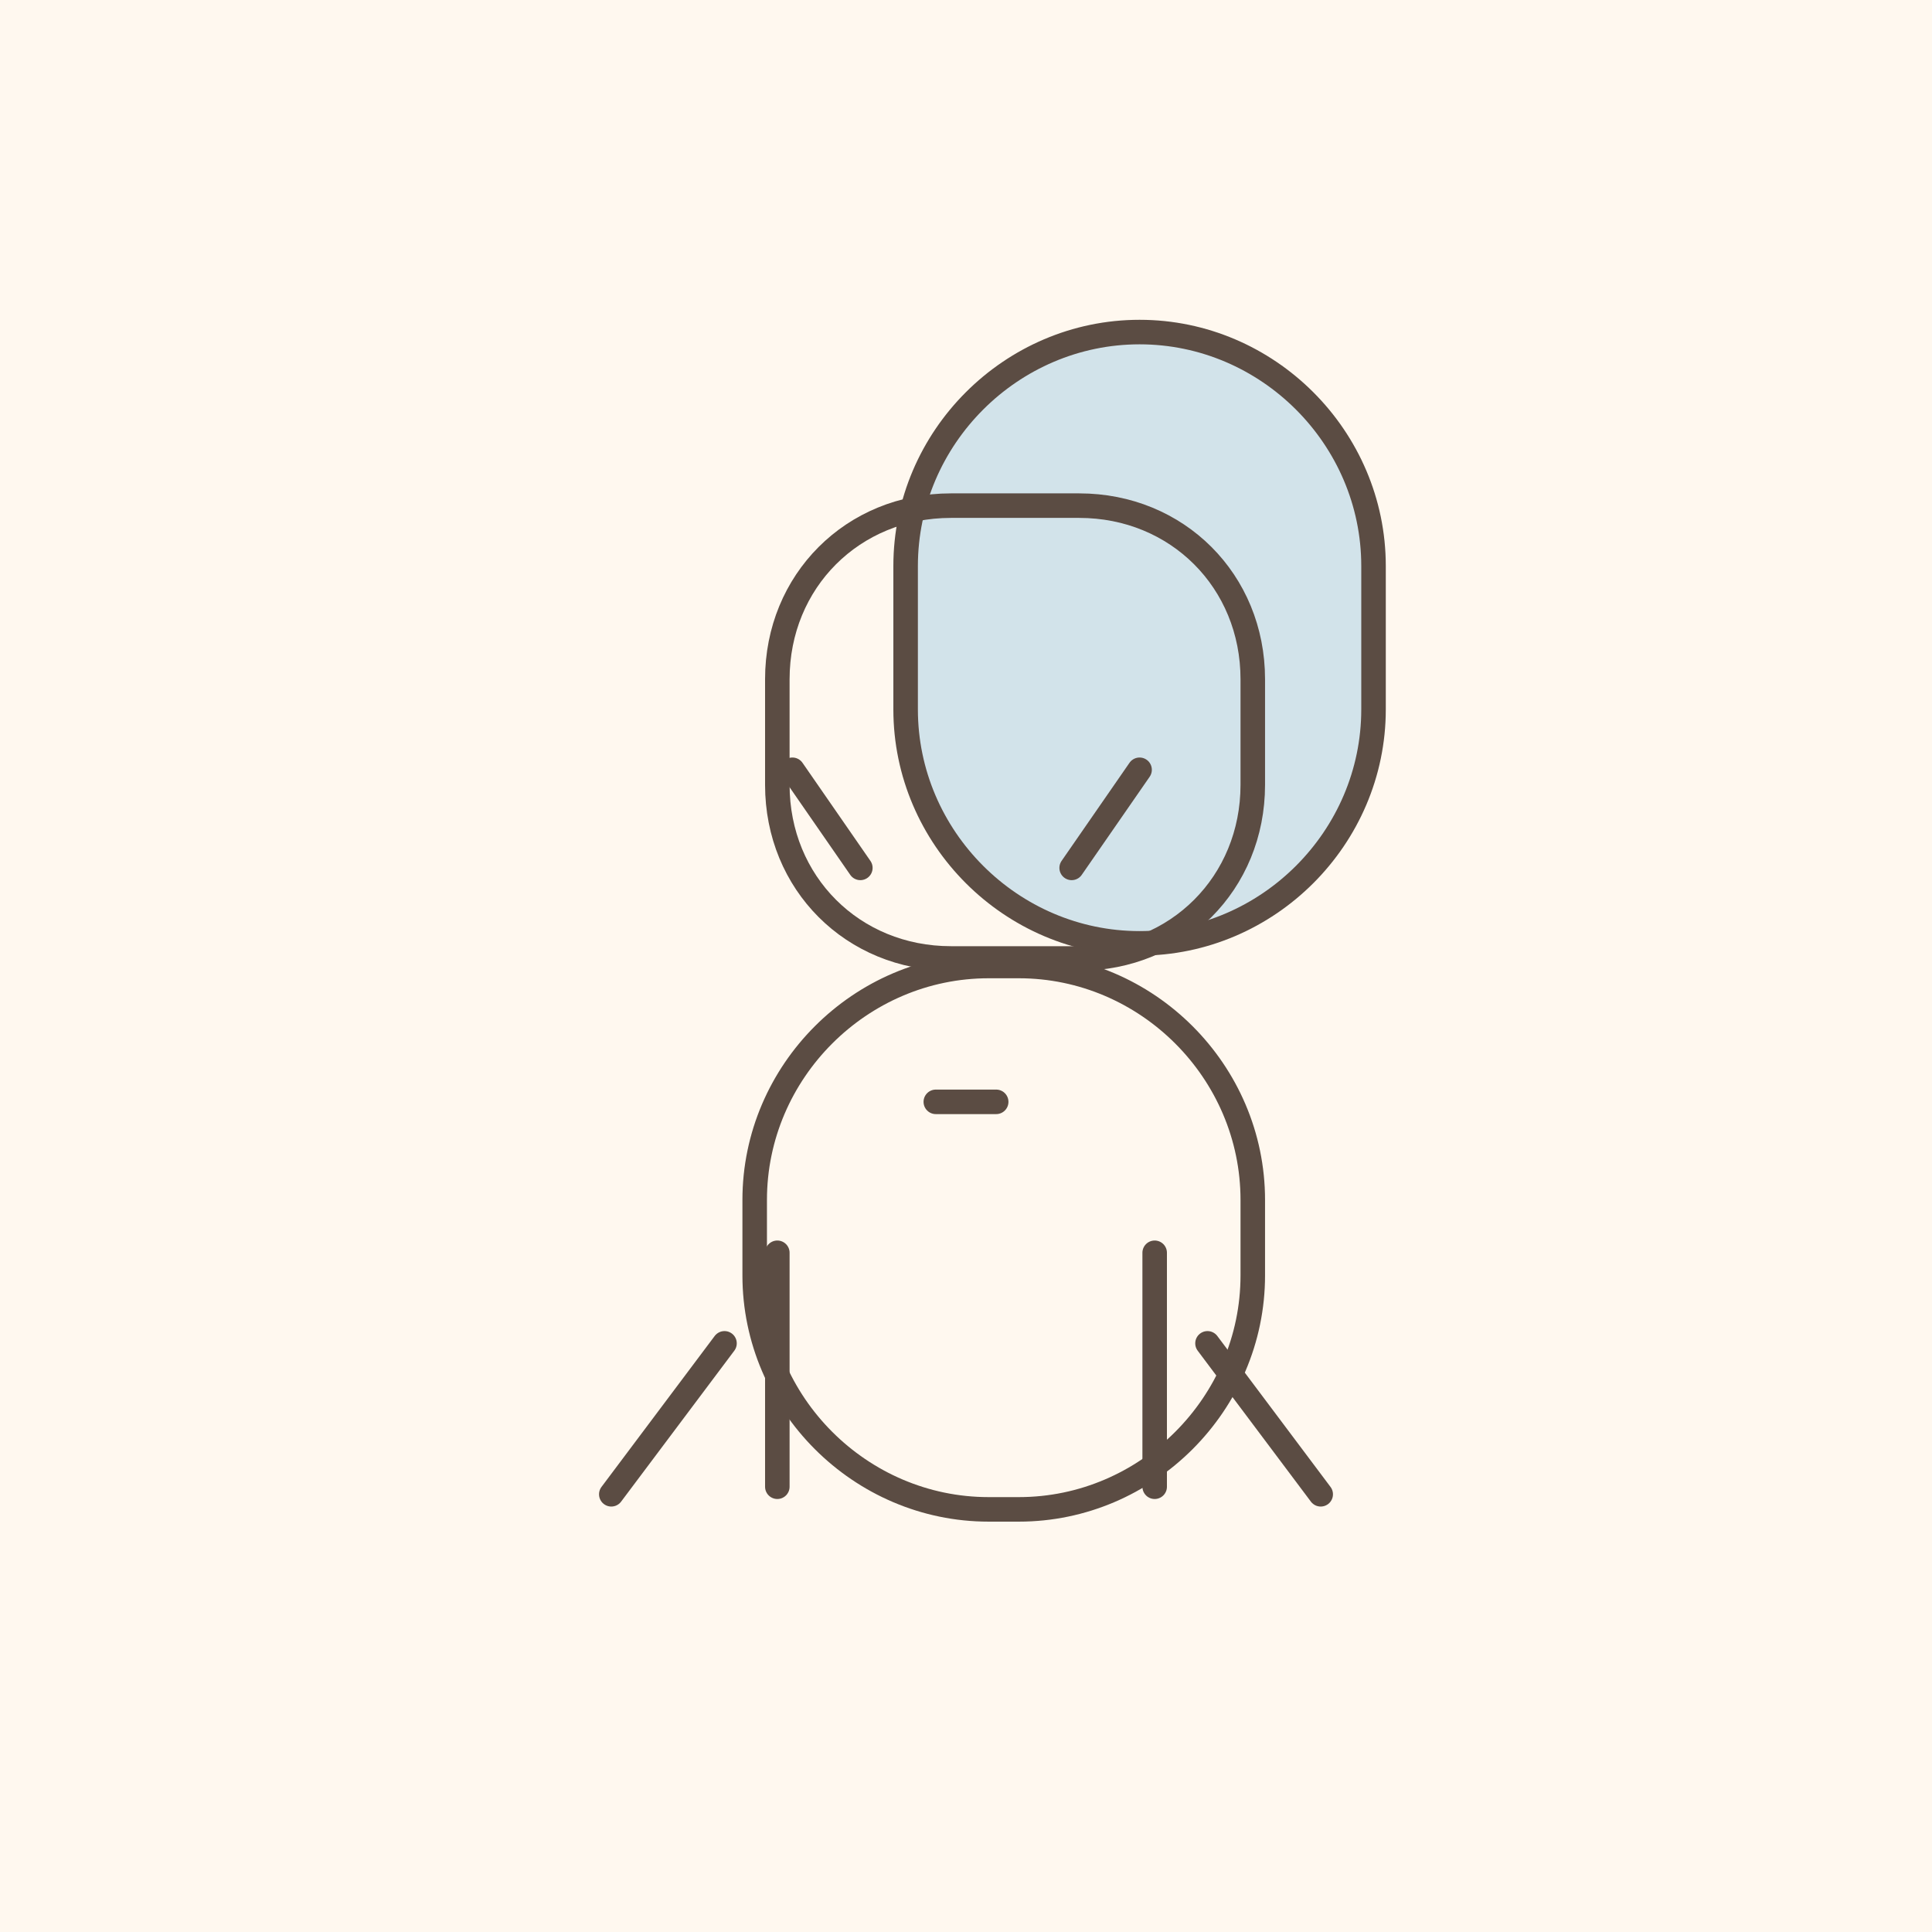
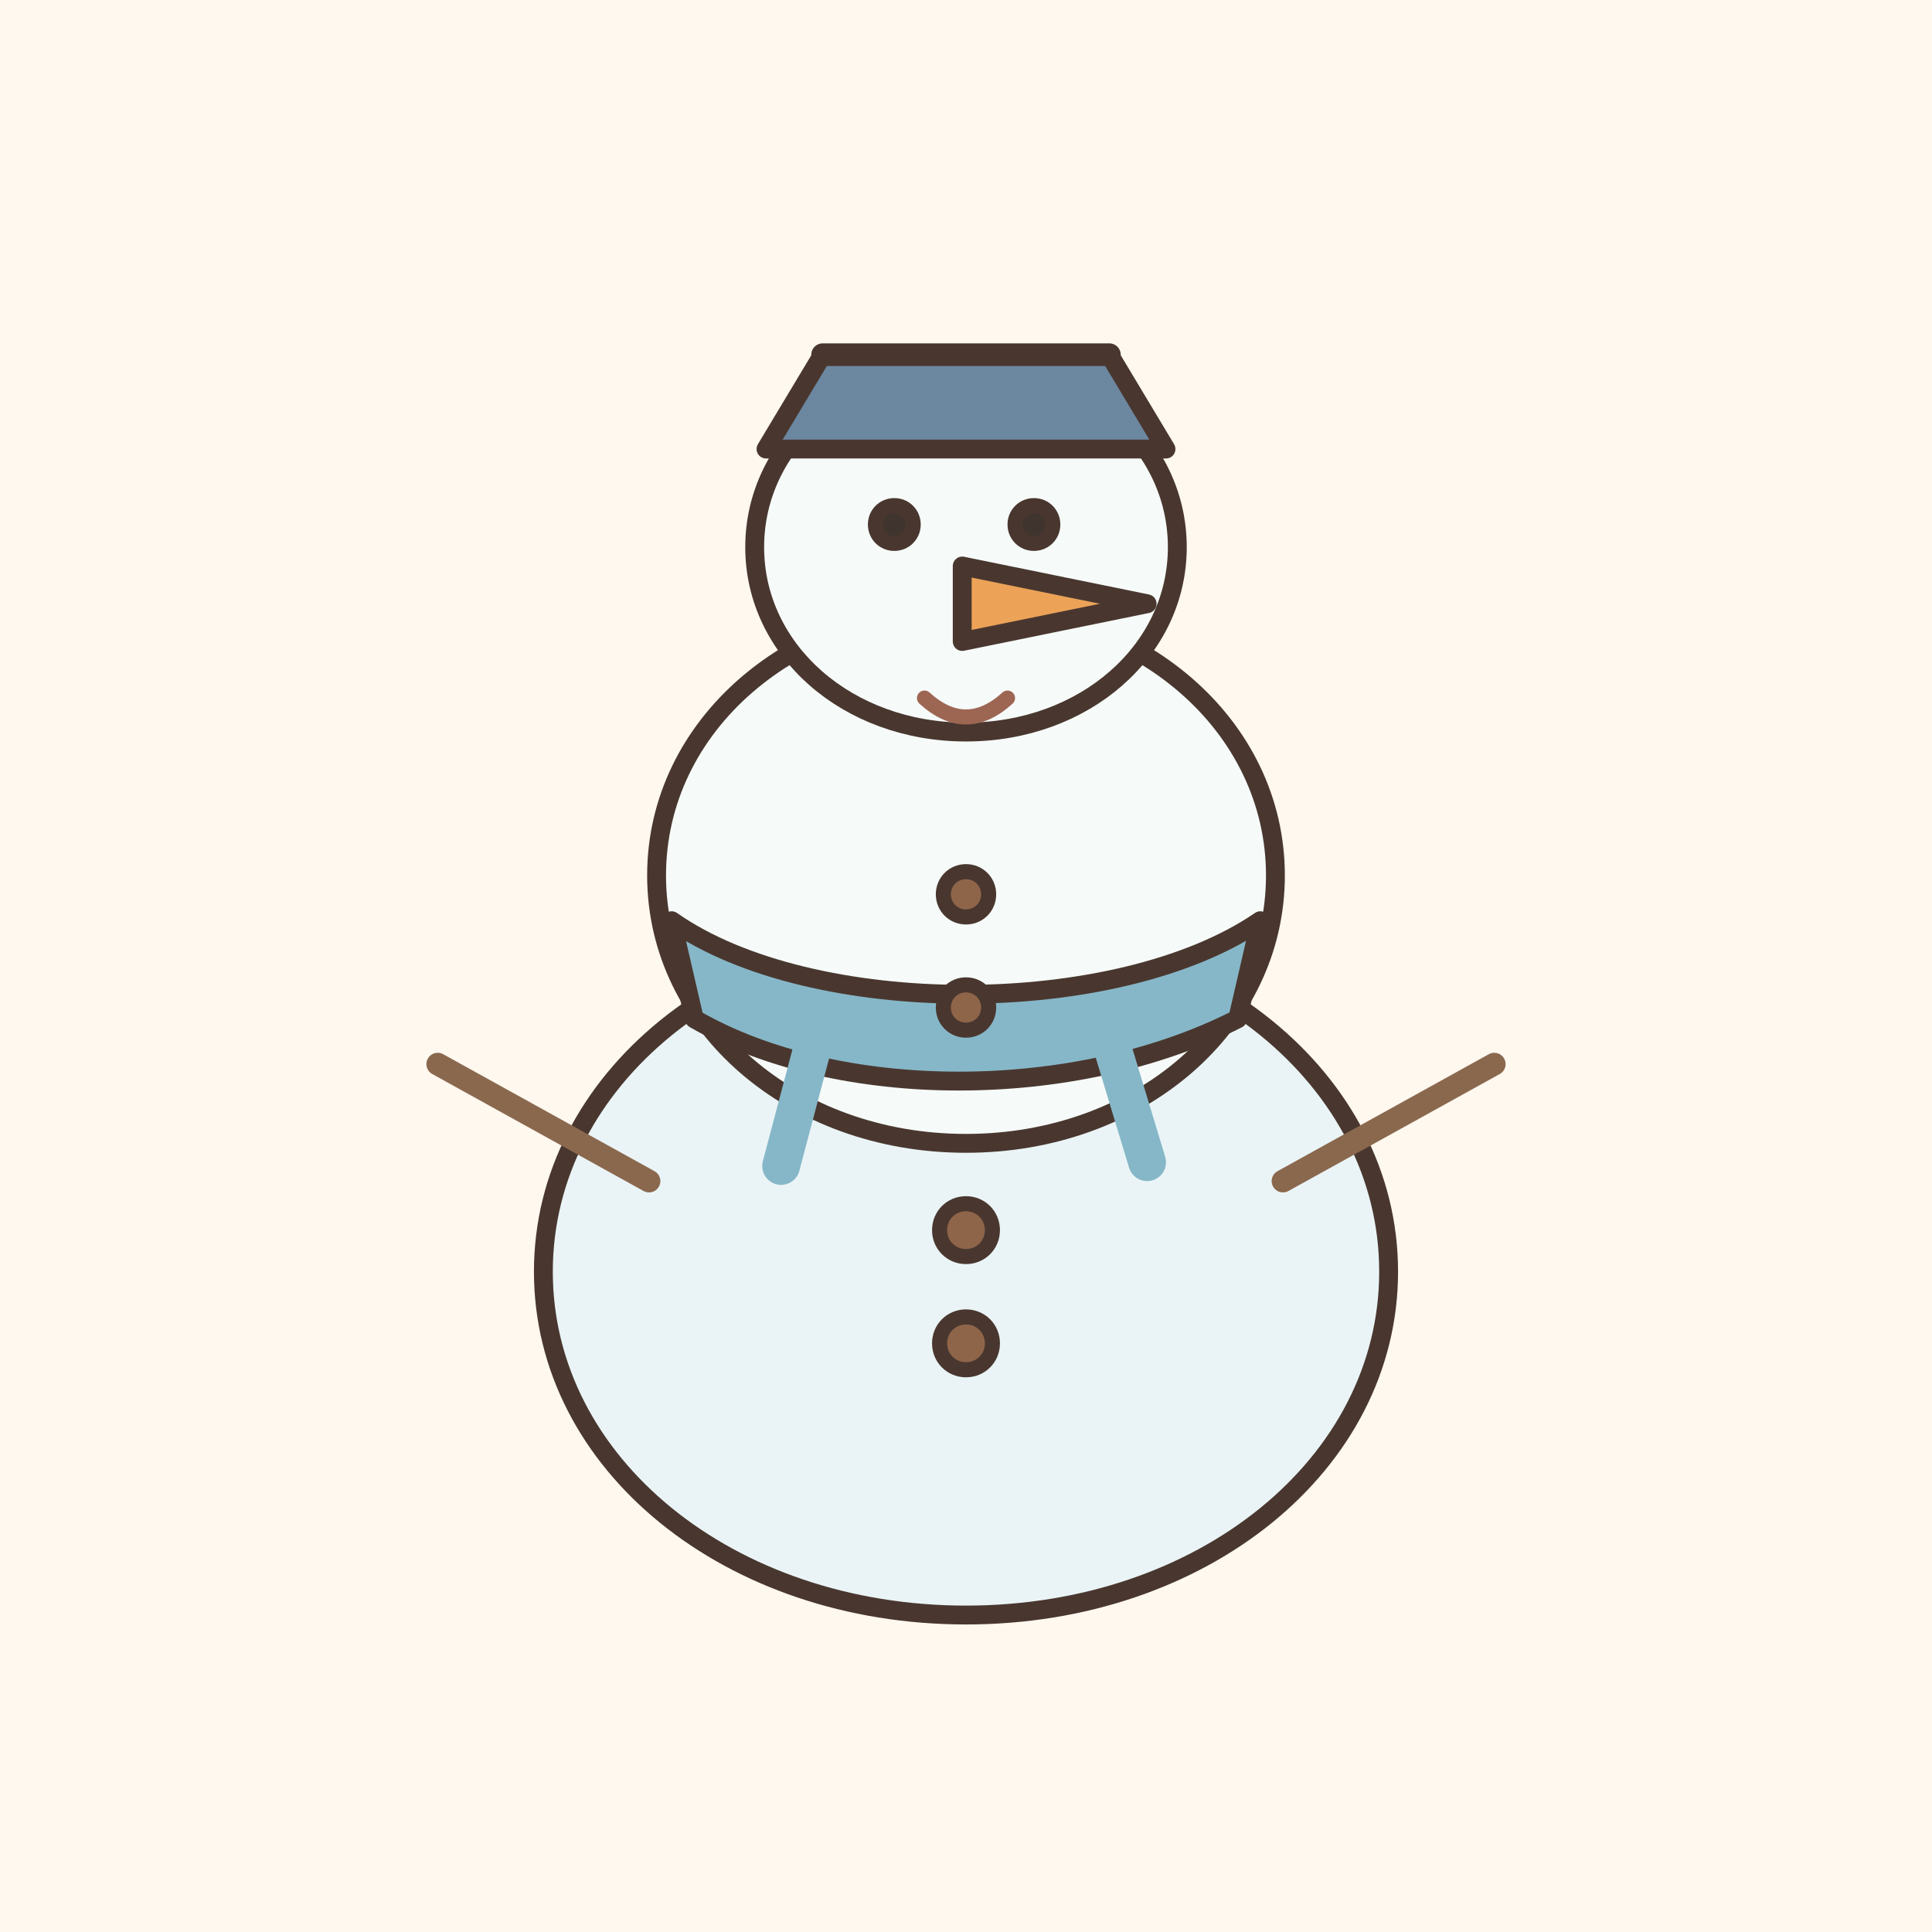
<svg xmlns="http://www.w3.org/2000/svg" width="512" height="512" viewBox="0 0 512 512">
  <rect width="512" height="512" fill="#FFF8EF" />
-   <g fill="none" stroke="#58483F" stroke-width="6.5" stroke-linecap="round" stroke-linejoin="round" opacity="0.98">
-     <path d="M206 394v-62" />
-     <path d="M306 394v-62" />
-     <path d="M240 150c0-34 28-62 62-62s62 28 62 62v38c0 34-28 62-62 62s-62-28-62-62v-38Z" fill="#D1E2EA" />
-     <path d="M206 180c0-26 20-46 46-46h34c26 0 46 20 46 46v28c0 26-20 46-46 46h-34c-26 0-46-20-46-46v-28Z" />
-     <path d="M200 318c0-34 28-62 62-62h8c34 0 62 28 62 62v20c0 34-28 62-62 62h-8c-34 0-62-28-62-62v-20Z" />
-     <path d="M228 230l-18-26" />
-     <path d="M284 230l18-26" />
-     <path d="M248 292h16" />
-     <path d="M192 356l-30 40" />
-     <path d="M320 356l30 40" />
+   <g>
+     <path d="M144 337 C144 286.04 193.28 246 256 246 C318.72 246 368 286.04 368 337 C368 387.96 318.72 428 256 428 C193.28 428 144 387.96 144 337 Z" fill="#EAF4F6" stroke="#49372F" stroke-width="5" stroke-linecap="round" stroke-linejoin="round" />
+     <path d="M174 232 C174 192.24 210.08 161 256 161 C301.92 161 338 192.24 338 232 C338 271.76 301.92 303 256 303 C210.08 303 174 271.76 174 232 Z" fill="#F6FBF9" stroke="#49372F" stroke-width="5" stroke-linecap="round" stroke-linejoin="round" />
+     <path d="M200 145 C200 117.56 224.64 96 256 96 C287.36 96 312 117.56 312 145 C312 172.44 287.36 194 256 194 C224.64 194 200 172.44 200 145 Z" fill="#F6FBF9" stroke="#49372F" stroke-width="5" stroke-linecap="round" stroke-linejoin="round" />
+     <path d="M203 119 H309 L294 94 H218 Z" fill="#6C87A0" stroke="#49372F" stroke-width="5" stroke-linecap="round" stroke-linejoin="round" />
+     <path d="M218 94 H294" fill="none" stroke="#49372F" stroke-width="6" stroke-linecap="round" stroke-linejoin="round" />
+     <path d="M255 150 L304 160 L255 170 Z" fill="#ECA358" stroke="#49372F" stroke-width="5" stroke-linecap="round" stroke-linejoin="round" />
+     <path d="M232 139 C232 136.2 234.2 134 237 134 C239.8 134 242 136.2 242 139 C242 141.8 239.8 144 237 144 C234.2 144 232 141.8 232 139 Z" fill="#40342E" stroke="#49372F" stroke-width="4" stroke-linecap="round" stroke-linejoin="round" />
+     <path d="M269 139 C269 136.2 271.2 134 274 134 C276.8 134 279 136.2 279 139 C279 141.8 276.8 144 274 144 C271.2 144 269 141.8 269 139 Z" fill="#40342E" stroke="#49372F" stroke-width="4" stroke-linecap="round" stroke-linejoin="round" />
+     <path d="M245 185 Q256 195 267 185" fill="none" stroke="#9D6653" stroke-width="4" stroke-linecap="round" stroke-linejoin="round" />
+     <path d="M178 244 C215 270 296 270 334 244 L328 270 C285 292 222 292 184 270 Z" fill="#86B7C8" stroke="#49372F" stroke-width="5" stroke-linecap="round" stroke-linejoin="round" />
+     <path d="M216 275 L207 309 M294 275 L304 308" fill="none" stroke="#86B7C8" stroke-width="10" stroke-linecap="round" stroke-linejoin="round" />
+     <path d="M250 237 C250 233.64 252.64 231 256 231 C259.36 231 262 233.64 262 237 C262 240.36 259.36 243 256 243 C252.64 243 250 240.36 250 237 Z" fill="#8F654A" stroke="#49372F" stroke-width="4" stroke-linecap="round" stroke-linejoin="round" />
+     <path d="M250 267 C250 263.64 252.64 261 256 261 C259.36 261 262 263.64 262 267 C262 270.36 259.36 273 256 273 C252.64 273 250 270.36 250 267 Z" fill="#8F654A" stroke="#49372F" stroke-width="4" stroke-linecap="round" stroke-linejoin="round" />
+     <path d="M249 326 C249 322.08 252.08 319 256 319 C259.92 319 263 322.08 263 326 C263 329.92 259.92 333 256 333 C252.08 333 249 329.92 249 326 Z" fill="#8F654A" stroke="#49372F" stroke-width="4" stroke-linecap="round" stroke-linejoin="round" />
+     <path d="M249 356 C249 352.08 252.08 349 256 349 C259.92 349 263 352.08 263 356 C263 359.92 259.92 363 256 363 C252.08 363 249 359.92 249 356 Z" fill="#8F654A" stroke="#49372F" stroke-width="4" stroke-linecap="round" stroke-linejoin="round" />
+     <path d="M172 313 L116 282 M340 313 L396 282" fill="none" stroke="#8A684E" stroke-width="6" stroke-linecap="round" stroke-linejoin="round" />
  </g>
</svg>
